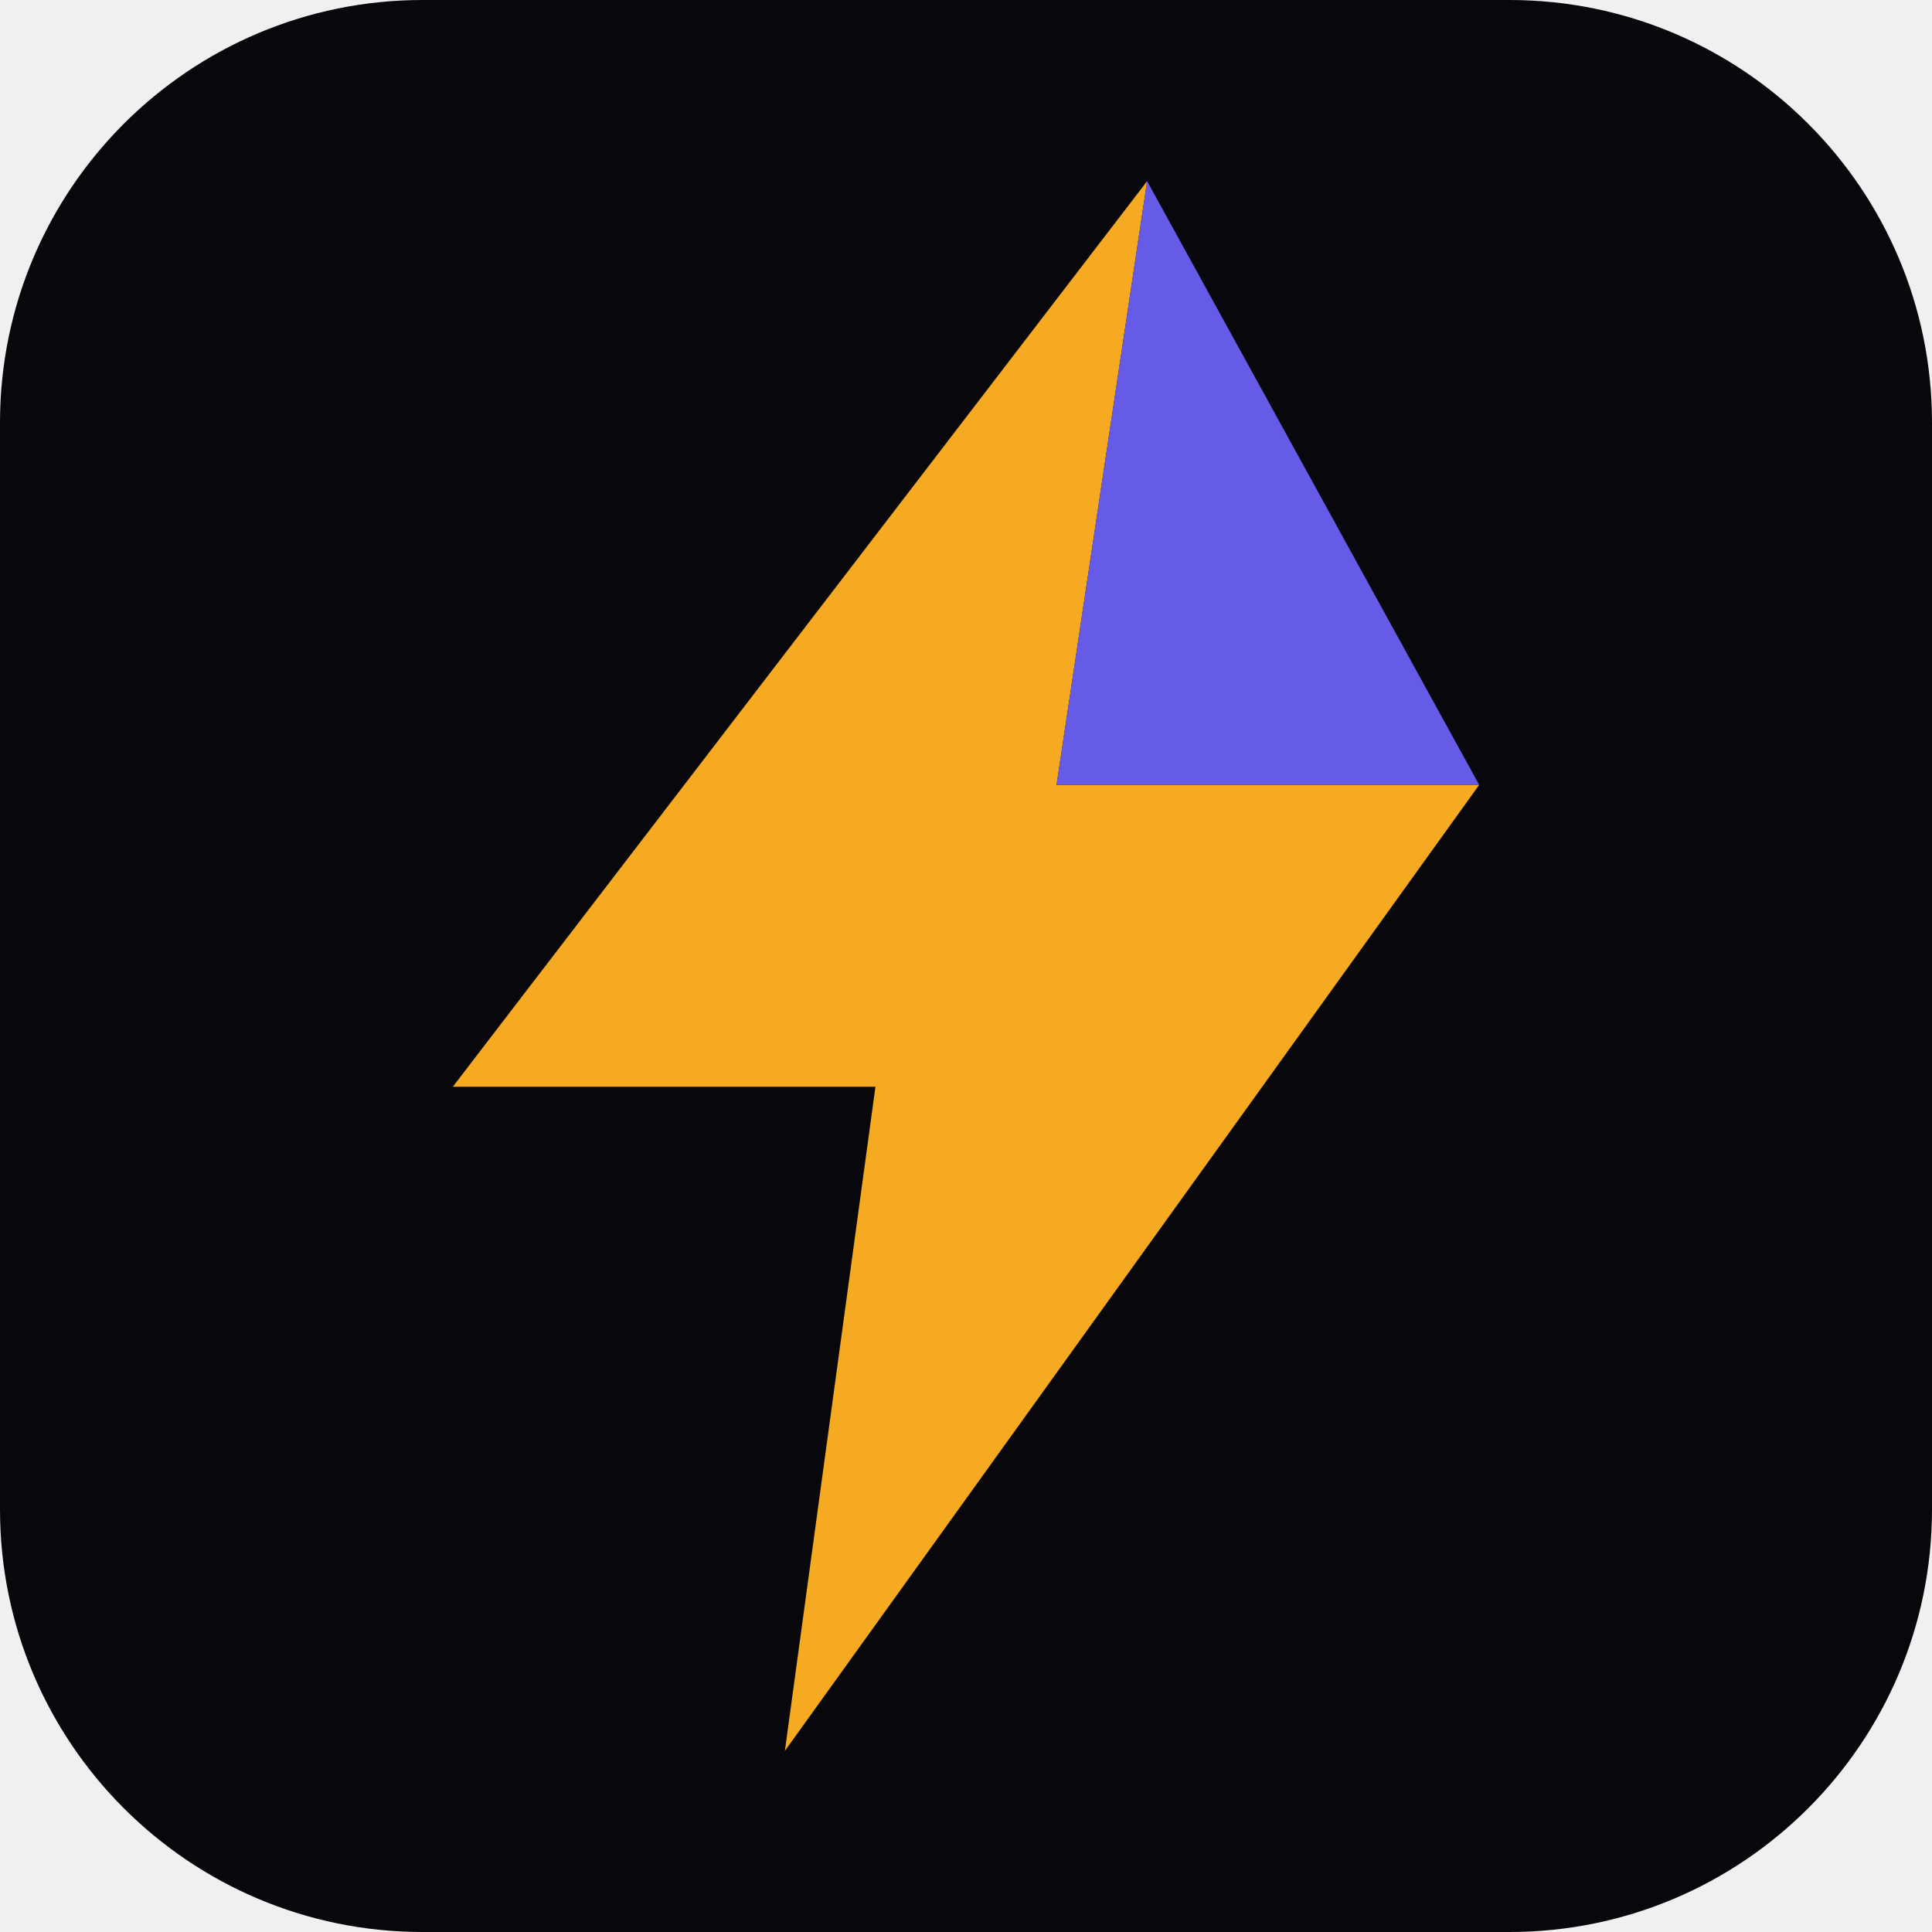
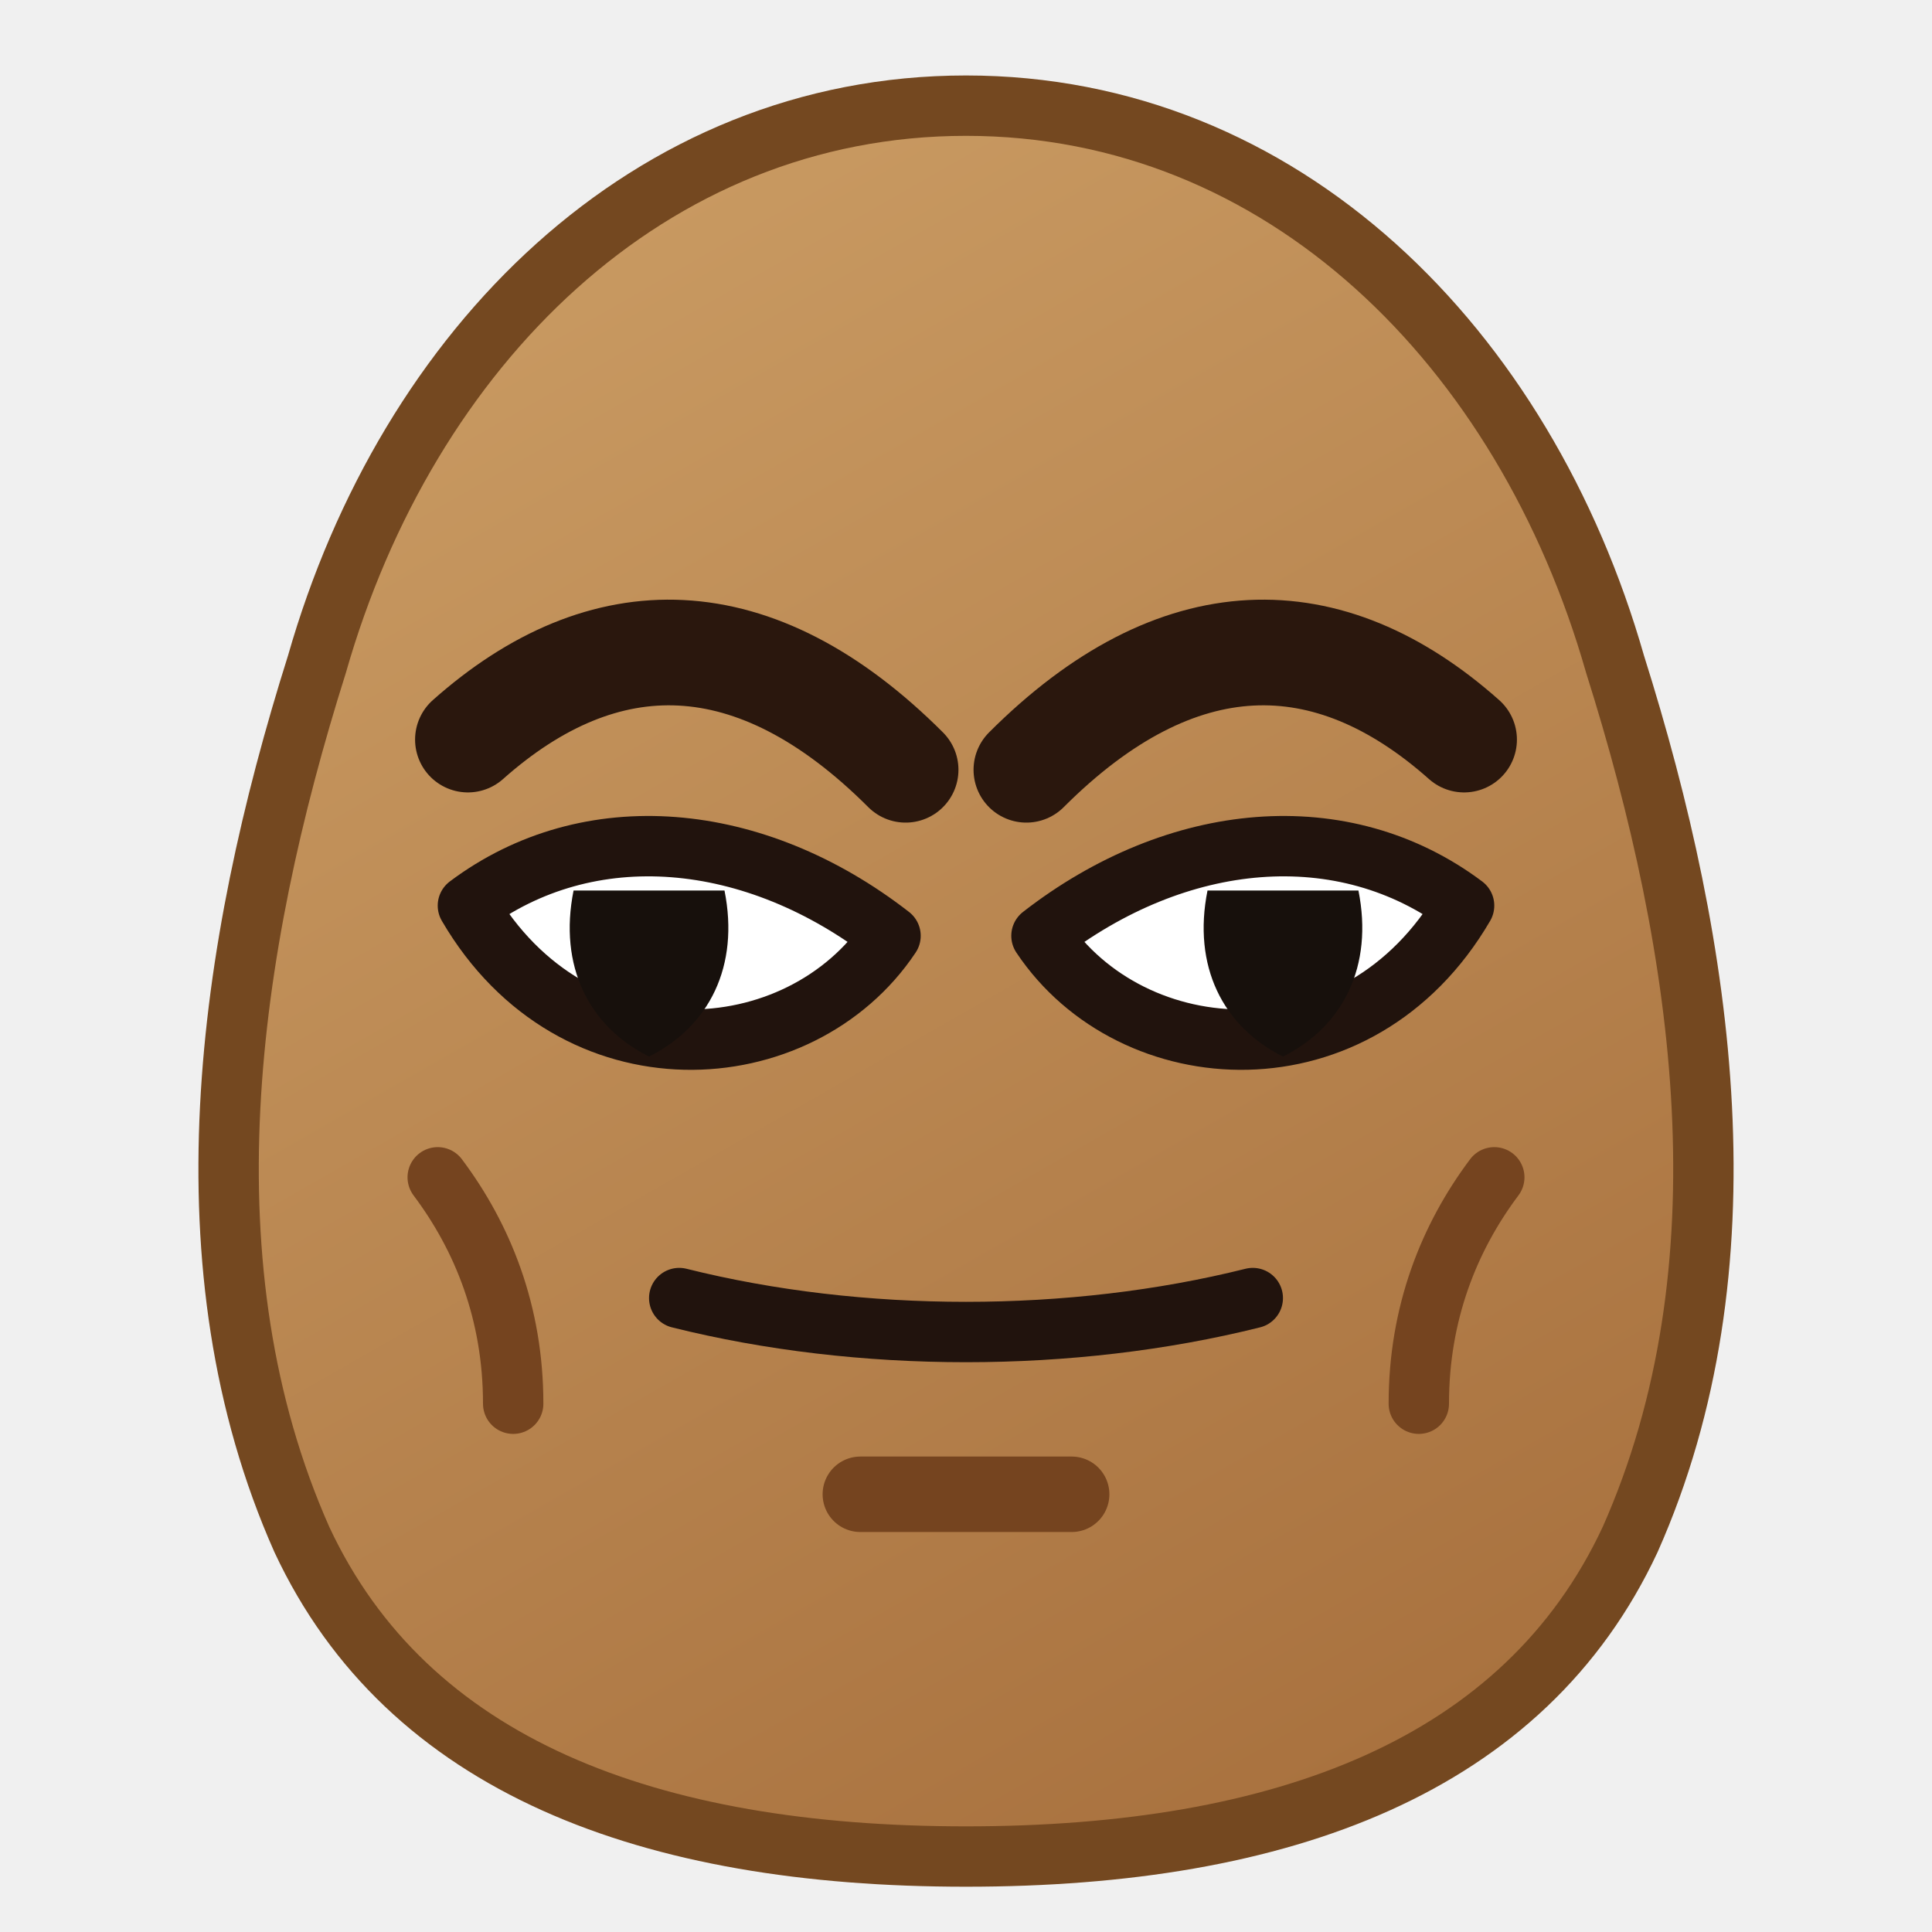
- <svg xmlns="http://www.w3.org/2000/svg" viewBox="0 0 64 64">
-   <rect width="64" height="64" rx="14" fill="#08070c" />
-   <path d="M38 6 15 36h14l-3 22 23-32H35z" fill="#f5aa22" />
-   <path d="m38 6-3 20h14z" fill="#7064ff" opacity=".9" />
+ <svg xmlns="http://www.w3.org/2000/svg" viewBox="0 0 128 128" role="img" aria-labelledby="title description">
+   <defs>
+     <linearGradient id="pou" x1="36" y1="18" x2="92" y2="116" gradientUnits="userSpaceOnUse">
+       <stop stop-color="#c89961" />
+       <stop offset="1" stop-color="#a9723f" />
+     </linearGradient>
+   </defs>
+   <path d="M64 7C43 7 27 23 21 44c-6 19-9 40-1 58 7 15 23 21 44 21s37-6 44-21c8-18 5-39-1-58C101 23 85 7 64 7Z" fill="url(#pou)" stroke="#744820" stroke-width="4" stroke-linejoin="round" />
+   <path d="M31 49c9-8 19-8 29 2M97 49c-9-8-19-8-29 2" fill="none" stroke="#2a170d" stroke-width="7" stroke-linecap="round" />
+   <path d="M31 60c8-6 19-5 28 2-6 9-21 10-28-2Zm66 0c-8-6-19-5-28 2 6 9 21 10 28-2Z" fill="#fff" stroke="#21130d" stroke-width="4" stroke-linejoin="round" />
+   <path d="M48 59c1 5-1 9-5 11-4-2-6-6-5-11h10Zm32 0c-1 5 1 9 5 11 4-2 6-6 5-11H80Z" fill="#17100c" />
+   <path d="M29 78c3 4 5 9 5 15M99 78c-3 4-5 9-5 15" fill="none" stroke="#75441f" stroke-width="4" stroke-linecap="round" />
+   <path d="M45 86c12 3 26 3 38 0" fill="none" stroke="#21130d" stroke-width="4" stroke-linecap="round" />
+   <path d="M57 99h14" stroke="#75441f" stroke-width="5" stroke-linecap="round" />
</svg>
